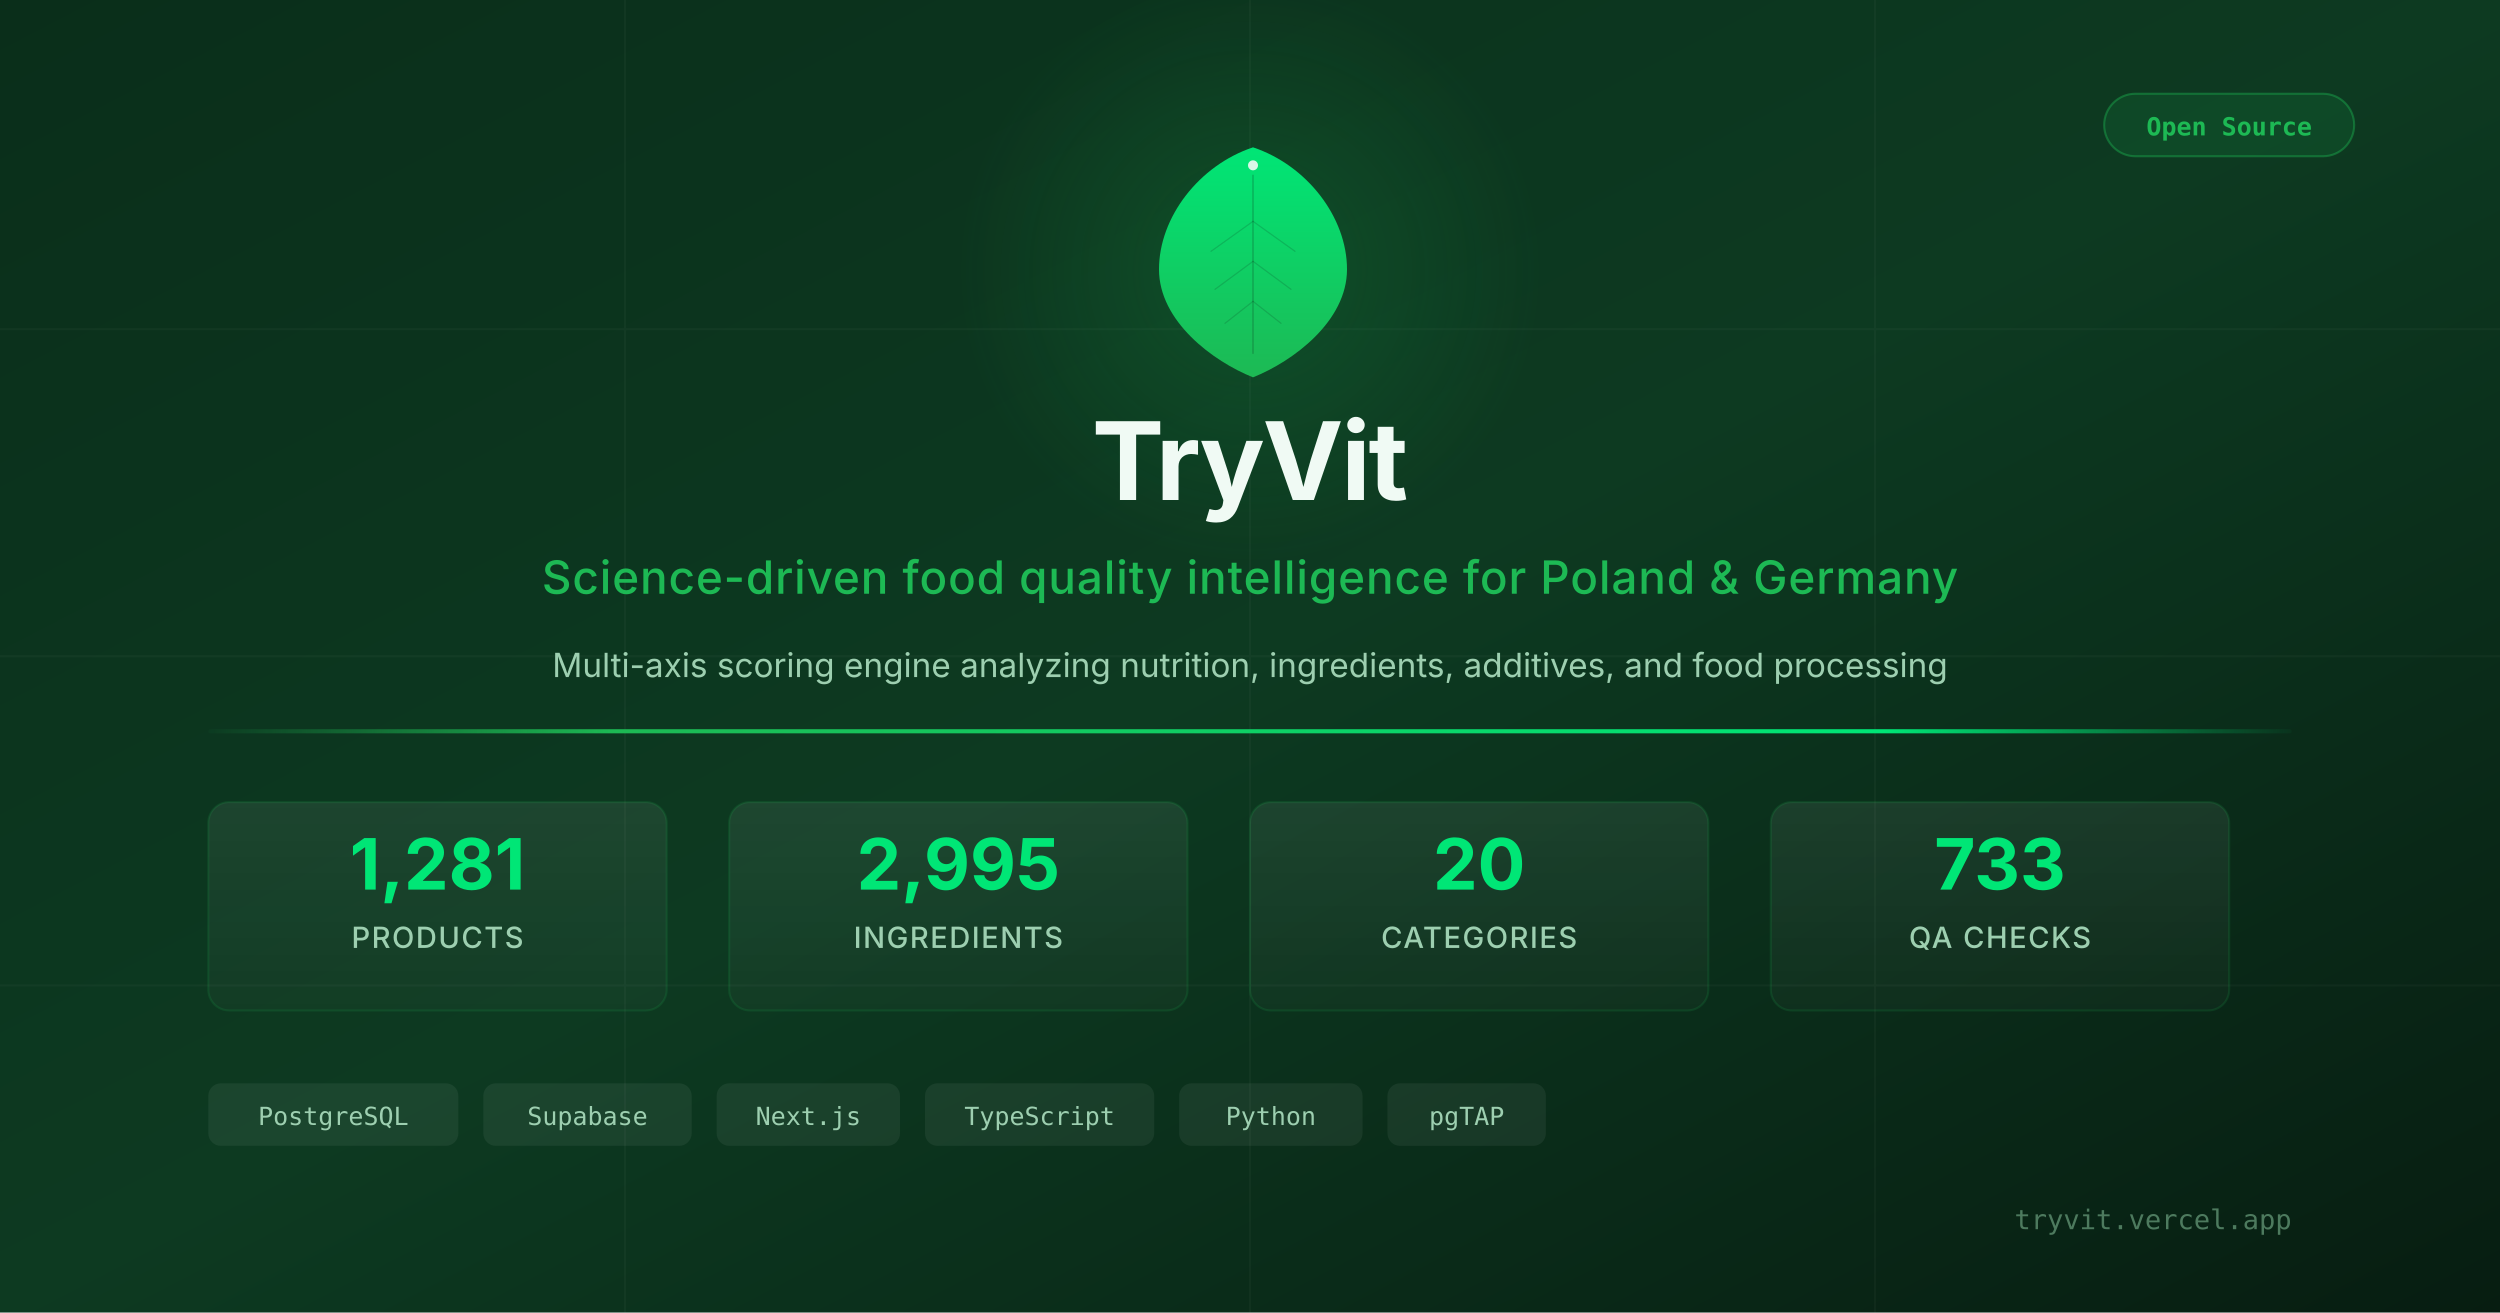
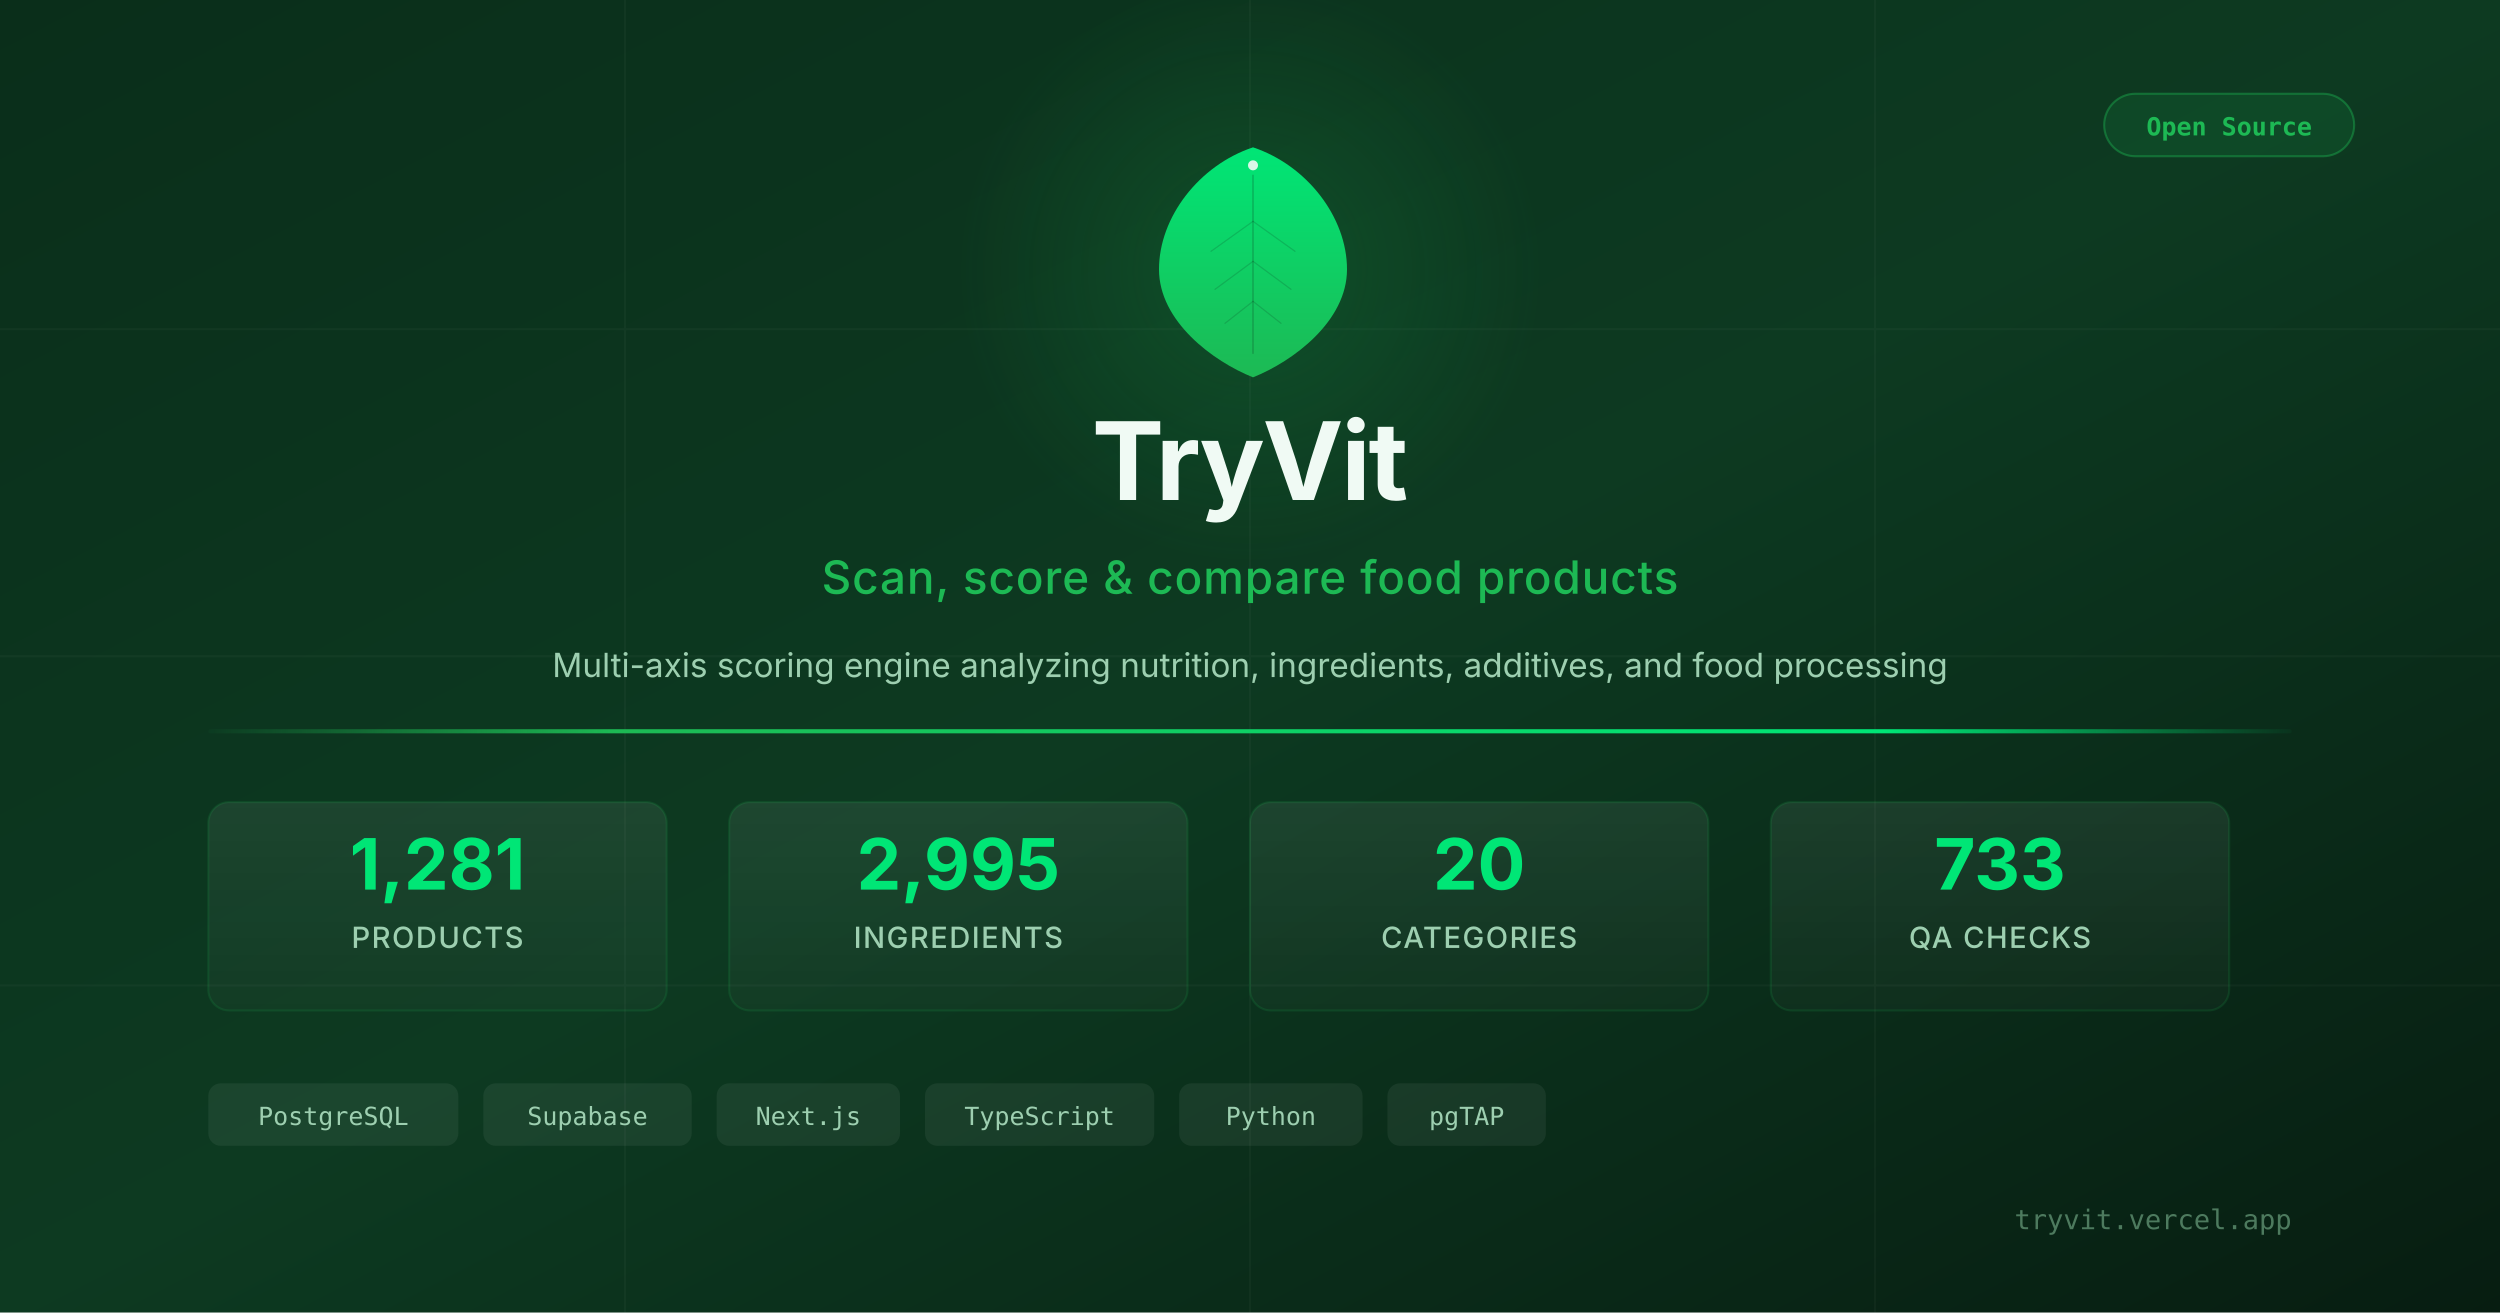
<svg xmlns="http://www.w3.org/2000/svg" viewBox="0 0 1200 630" width="1200" height="630">
  <defs>
    <linearGradient id="bg" x1="0" y1="0" x2="1" y2="1">
      <stop offset="0%" stop-color="#0A2E1A" />
      <stop offset="50%" stop-color="#0D3A21" />
      <stop offset="100%" stop-color="#071D11" />
    </linearGradient>
    <linearGradient id="accent-line" x1="0" y1="0" x2="1" y2="0">
      <stop offset="0%" stop-color="#1DB954" stop-opacity="0" />
      <stop offset="20%" stop-color="#1DB954" />
      <stop offset="80%" stop-color="#00E676" />
      <stop offset="100%" stop-color="#00E676" stop-opacity="0" />
    </linearGradient>
    <linearGradient id="logo-fill" x1="0" y1="0" x2="0" y2="1">
      <stop offset="0%" stop-color="#00E676" />
      <stop offset="100%" stop-color="#1DB954" />
    </linearGradient>
    <radialGradient id="glow" cx="0.5" cy="0.5" r="0.5">
      <stop offset="0%" stop-color="#1DB954" stop-opacity="0.20" />
      <stop offset="100%" stop-color="#1DB954" stop-opacity="0" />
    </radialGradient>
    <linearGradient id="card-bg" x1="0" y1="0" x2="0" y2="1">
      <stop offset="0%" stop-color="#ffffff" stop-opacity="0.07" />
      <stop offset="100%" stop-color="#ffffff" stop-opacity="0.02" />
    </linearGradient>
  </defs>
  <rect width="1200" height="630" fill="url(#bg)" />
  <g opacity="0.03">
    <line x1="0" y1="158" x2="1200" y2="158" stroke="#ffffff" stroke-width="1" />
    <line x1="0" y1="315" x2="1200" y2="315" stroke="#ffffff" stroke-width="1" />
    <line x1="0" y1="473" x2="1200" y2="473" stroke="#ffffff" stroke-width="1" />
    <line x1="300" y1="0" x2="300" y2="630" stroke="#ffffff" stroke-width="1" />
    <line x1="600" y1="0" x2="600" y2="630" stroke="#ffffff" stroke-width="1" />
    <line x1="900" y1="0" x2="900" y2="630" stroke="#ffffff" stroke-width="1" />
  </g>
  <rect x="100" y="350" width="1000" height="2" fill="url(#accent-line)" rx="1" />
  <circle cx="600" cy="130" r="140" fill="url(#glow)" />
  <g transform="translate(540, 64) scale(0.24)">
    <path d="M 256 28 C 364 64, 444 168, 444 272 C 444 376, 336 456, 256 488 C 176 456, 68 376, 68 272 C 68 168, 148 64, 256 28 Z" fill="url(#logo-fill)" />
    <line x1="256" y1="84" x2="256" y2="440" stroke="#0A2E1A" stroke-width="3" opacity="0.25" stroke-linecap="round" />
    <line x1="256" y1="176" x2="172" y2="236" stroke="#0A2E1A" stroke-width="2.5" opacity="0.18" stroke-linecap="round" />
    <line x1="256" y1="176" x2="340" y2="236" stroke="#0A2E1A" stroke-width="2.5" opacity="0.18" stroke-linecap="round" />
    <line x1="256" y1="256" x2="180" y2="312" stroke="#0A2E1A" stroke-width="2.5" opacity="0.18" stroke-linecap="round" />
    <line x1="256" y1="256" x2="332" y2="312" stroke="#0A2E1A" stroke-width="2.5" opacity="0.18" stroke-linecap="round" />
    <line x1="256" y1="336" x2="200" y2="380" stroke="#0A2E1A" stroke-width="2.5" opacity="0.18" stroke-linecap="round" />
    <line x1="256" y1="336" x2="312" y2="380" stroke="#0A2E1A" stroke-width="2.5" opacity="0.18" stroke-linecap="round" />
    <circle cx="256" cy="64" r="10" fill="#F0FAF4" opacity="0.90" />
  </g>
  <text x="600" y="240" text-anchor="middle" fill="#F0FAF4" font-family="system-ui, -apple-system, 'Segoe UI', sans-serif" font-size="52" font-weight="700" letter-spacing="-0.02em">TryVit</text>
-   <text x="600" y="285" text-anchor="middle" fill="#1DB954" font-family="system-ui, -apple-system, 'Segoe UI', sans-serif" font-size="22" font-weight="500" letter-spacing="0.02em">Science-driven food quality intelligence for Poland &amp; Germany</text>
+   <text x="600" y="285" text-anchor="middle" fill="#1DB954" font-family="system-ui, -apple-system, 'Segoe UI', sans-serif" font-size="22" font-weight="500" letter-spacing="0.02em">Scan, score &amp; compare food products</text>
  <text x="600" y="325" text-anchor="middle" fill="#9DCFB0" font-family="system-ui, -apple-system, 'Segoe UI', sans-serif" font-size="16" font-weight="400">Multi-axis scoring engine analyzing nutrition, ingredients, additives, and food processing</text>
  <g transform="translate(100, 385)">
    <rect width="220" height="100" rx="10" fill="url(#card-bg)" stroke="#1DB954" stroke-opacity="0.15" stroke-width="1" />
    <text x="110" y="42" text-anchor="middle" fill="#00E676" font-family="system-ui, -apple-system, 'Segoe UI', sans-serif" font-size="34" font-weight="700">1,281</text>
    <text x="110" y="70" text-anchor="middle" fill="#9DCFB0" font-family="system-ui, -apple-system, 'Segoe UI', sans-serif" font-size="14" font-weight="500" letter-spacing="0.05em">PRODUCTS</text>
  </g>
  <g transform="translate(350, 385)">
    <rect width="220" height="100" rx="10" fill="url(#card-bg)" stroke="#1DB954" stroke-opacity="0.15" stroke-width="1" />
    <text x="110" y="42" text-anchor="middle" fill="#00E676" font-family="system-ui, -apple-system, 'Segoe UI', sans-serif" font-size="34" font-weight="700">2,995</text>
    <text x="110" y="70" text-anchor="middle" fill="#9DCFB0" font-family="system-ui, -apple-system, 'Segoe UI', sans-serif" font-size="14" font-weight="500" letter-spacing="0.05em">INGREDIENTS</text>
  </g>
  <g transform="translate(600, 385)">
    <rect width="220" height="100" rx="10" fill="url(#card-bg)" stroke="#1DB954" stroke-opacity="0.15" stroke-width="1" />
    <text x="110" y="42" text-anchor="middle" fill="#00E676" font-family="system-ui, -apple-system, 'Segoe UI', sans-serif" font-size="34" font-weight="700">20</text>
    <text x="110" y="70" text-anchor="middle" fill="#9DCFB0" font-family="system-ui, -apple-system, 'Segoe UI', sans-serif" font-size="14" font-weight="500" letter-spacing="0.05em">CATEGORIES</text>
  </g>
  <g transform="translate(850, 385)">
    <rect width="220" height="100" rx="10" fill="url(#card-bg)" stroke="#1DB954" stroke-opacity="0.15" stroke-width="1" />
    <text x="110" y="42" text-anchor="middle" fill="#00E676" font-family="system-ui, -apple-system, 'Segoe UI', sans-serif" font-size="34" font-weight="700">733</text>
    <text x="110" y="70" text-anchor="middle" fill="#9DCFB0" font-family="system-ui, -apple-system, 'Segoe UI', sans-serif" font-size="14" font-weight="500" letter-spacing="0.05em">QA CHECKS</text>
  </g>
  <g transform="translate(100, 520)">
    <rect x="0" y="0" width="120" height="30" rx="6" fill="#ffffff" fill-opacity="0.06" />
    <text x="60" y="20" text-anchor="middle" fill="#9DCFB0" font-family="ui-monospace, 'SF Mono', 'Cascadia Code', monospace" font-size="12" font-weight="500">PostgreSQL</text>
    <rect x="132" y="0" width="100" height="30" rx="6" fill="#ffffff" fill-opacity="0.06" />
    <text x="182" y="20" text-anchor="middle" fill="#9DCFB0" font-family="ui-monospace, 'SF Mono', 'Cascadia Code', monospace" font-size="12" font-weight="500">Supabase</text>
    <rect x="244" y="0" width="88" height="30" rx="6" fill="#ffffff" fill-opacity="0.06" />
    <text x="288" y="20" text-anchor="middle" fill="#9DCFB0" font-family="ui-monospace, 'SF Mono', 'Cascadia Code', monospace" font-size="12" font-weight="500">Next.js</text>
    <rect x="344" y="0" width="110" height="30" rx="6" fill="#ffffff" fill-opacity="0.06" />
    <text x="399" y="20" text-anchor="middle" fill="#9DCFB0" font-family="ui-monospace, 'SF Mono', 'Cascadia Code', monospace" font-size="12" font-weight="500">TypeScript</text>
    <rect x="466" y="0" width="88" height="30" rx="6" fill="#ffffff" fill-opacity="0.06" />
    <text x="510" y="20" text-anchor="middle" fill="#9DCFB0" font-family="ui-monospace, 'SF Mono', 'Cascadia Code', monospace" font-size="12" font-weight="500">Python</text>
    <rect x="566" y="0" width="76" height="30" rx="6" fill="#ffffff" fill-opacity="0.06" />
    <text x="604" y="20" text-anchor="middle" fill="#9DCFB0" font-family="ui-monospace, 'SF Mono', 'Cascadia Code', monospace" font-size="12" font-weight="500">pgTAP</text>
  </g>
  <text x="1100" y="590" text-anchor="end" fill="#4D7A5E" font-family="ui-monospace, 'SF Mono', 'Cascadia Code', monospace" font-size="13" font-weight="400">tryvit.vercel.app</text>
  <g transform="translate(1010, 45)">
    <rect width="120" height="30" rx="15" fill="#1DB954" fill-opacity="0.12" stroke="#1DB954" stroke-opacity="0.40" stroke-width="1" />
    <text x="60" y="20" text-anchor="middle" fill="#1DB954" font-family="ui-monospace, 'SF Mono', 'Cascadia Code', monospace" font-size="12" font-weight="600">Open Source</text>
  </g>
</svg>
